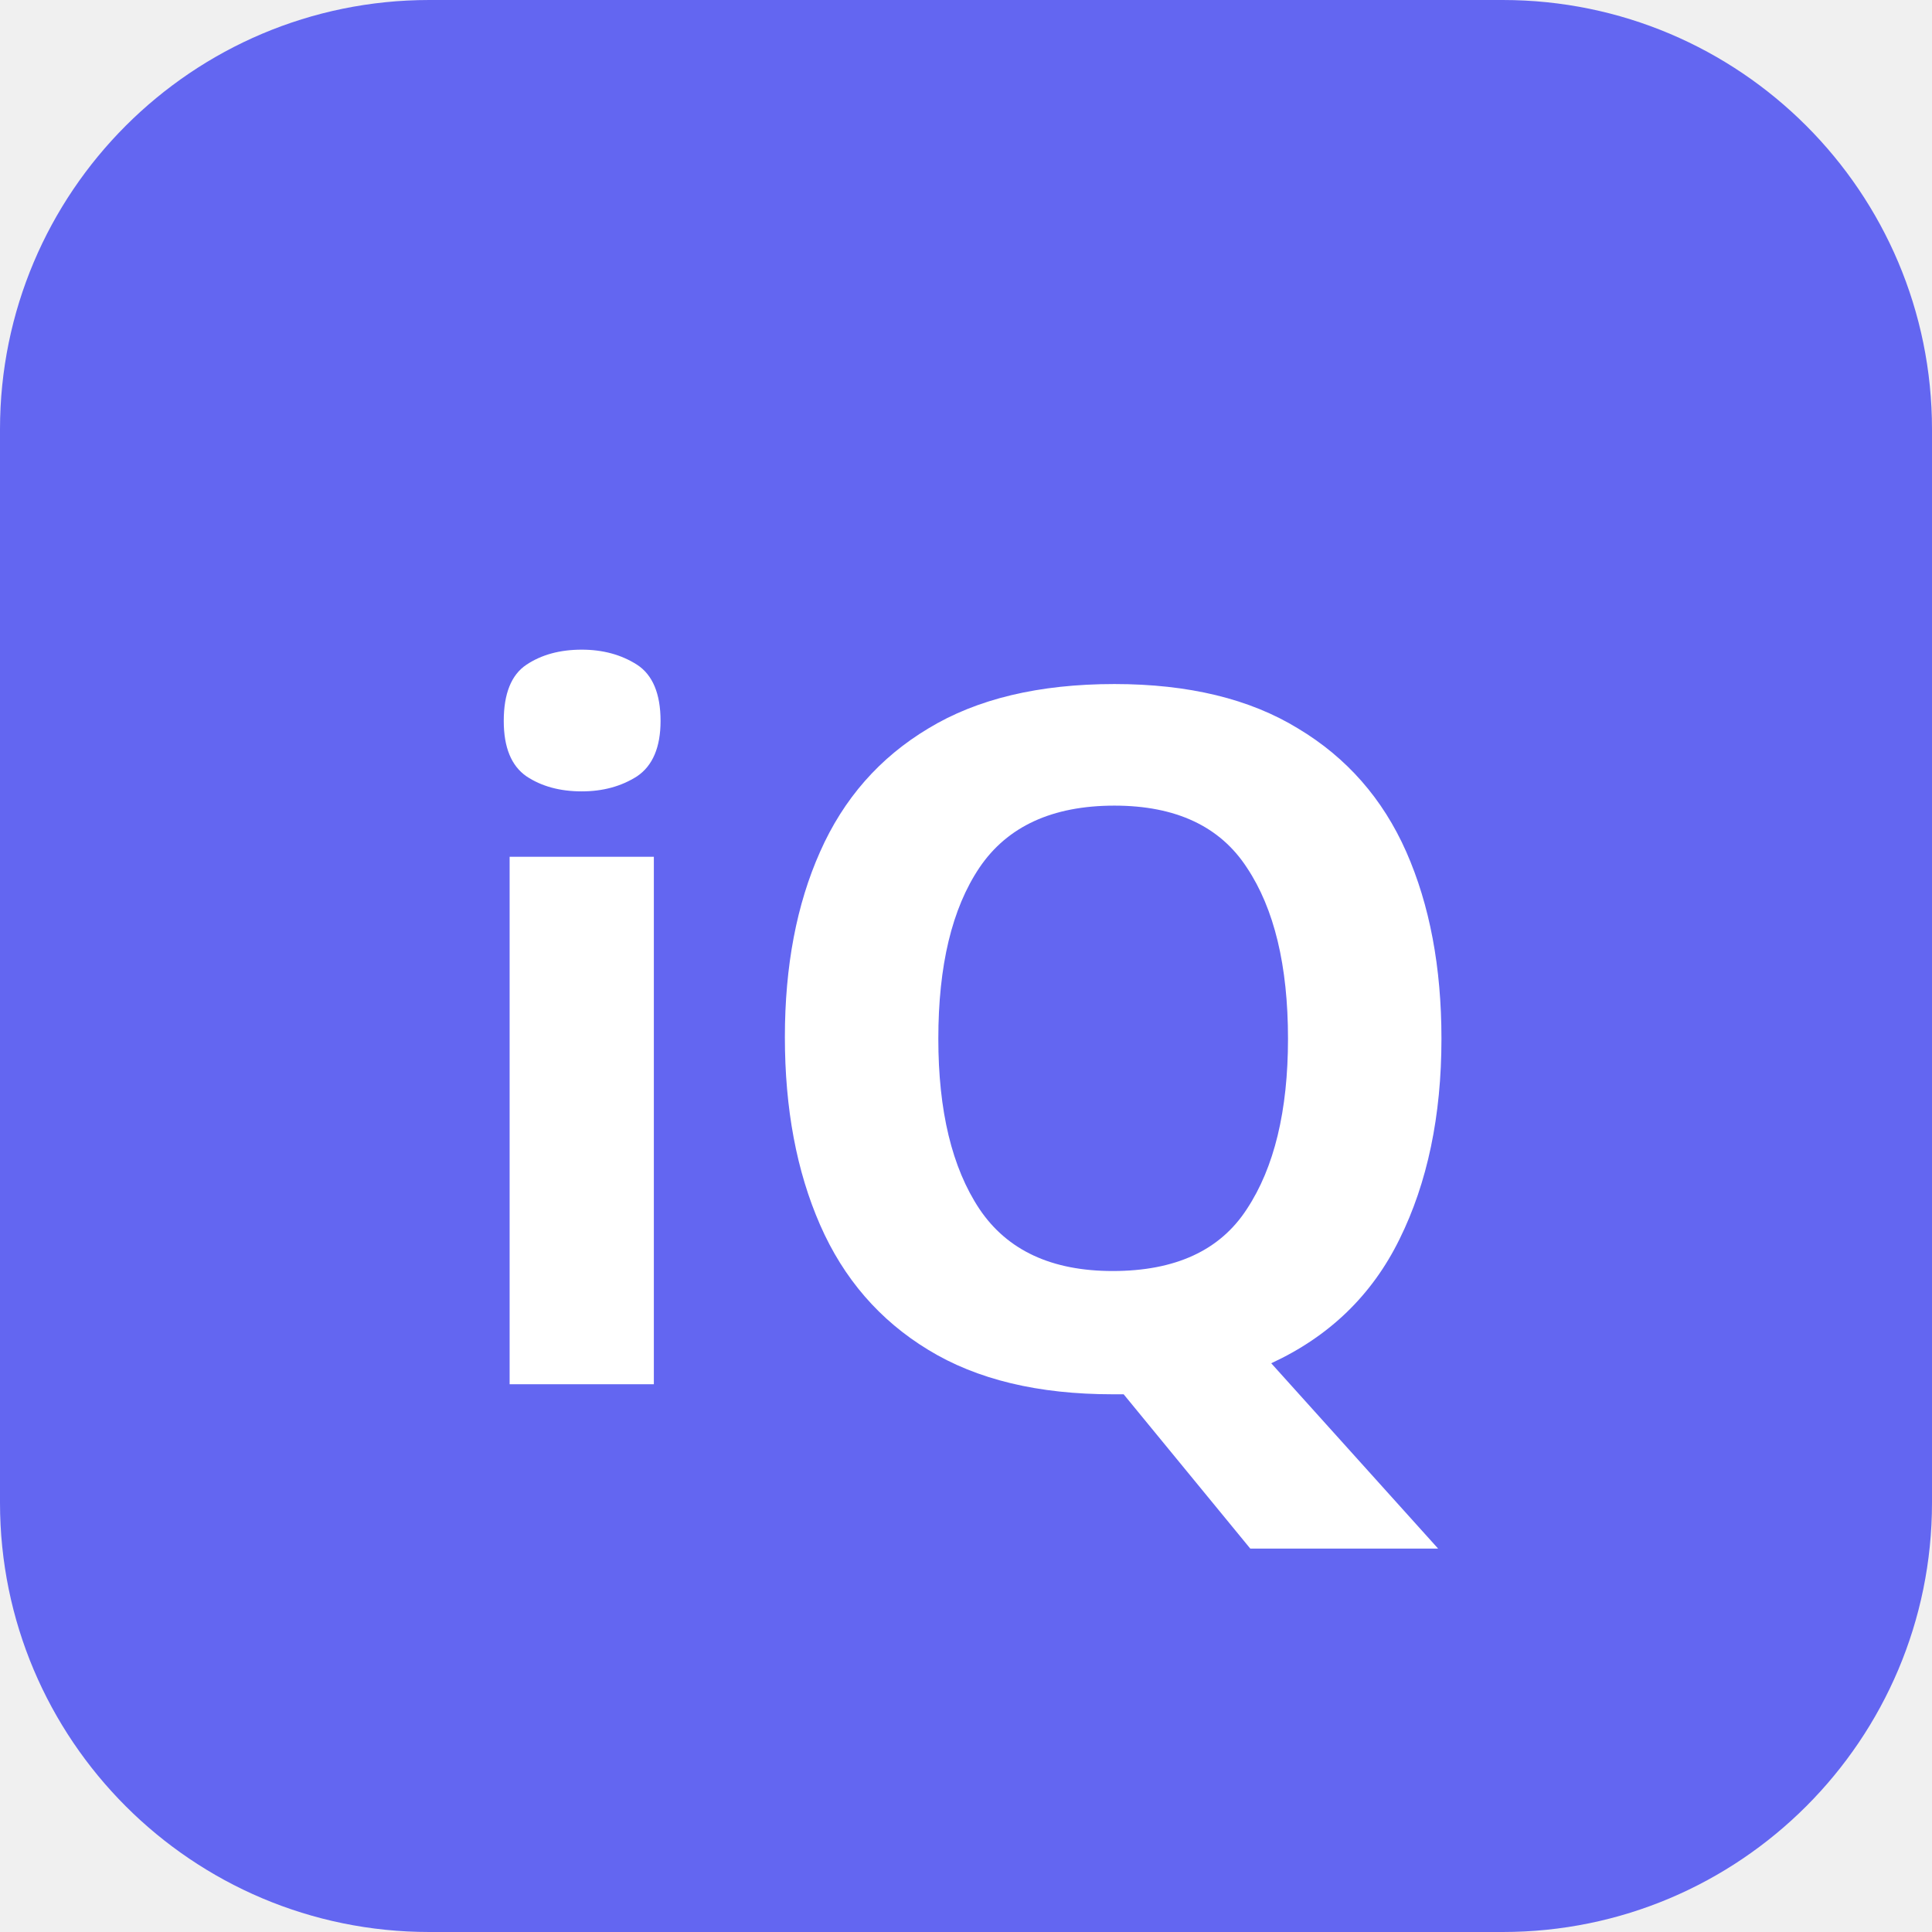
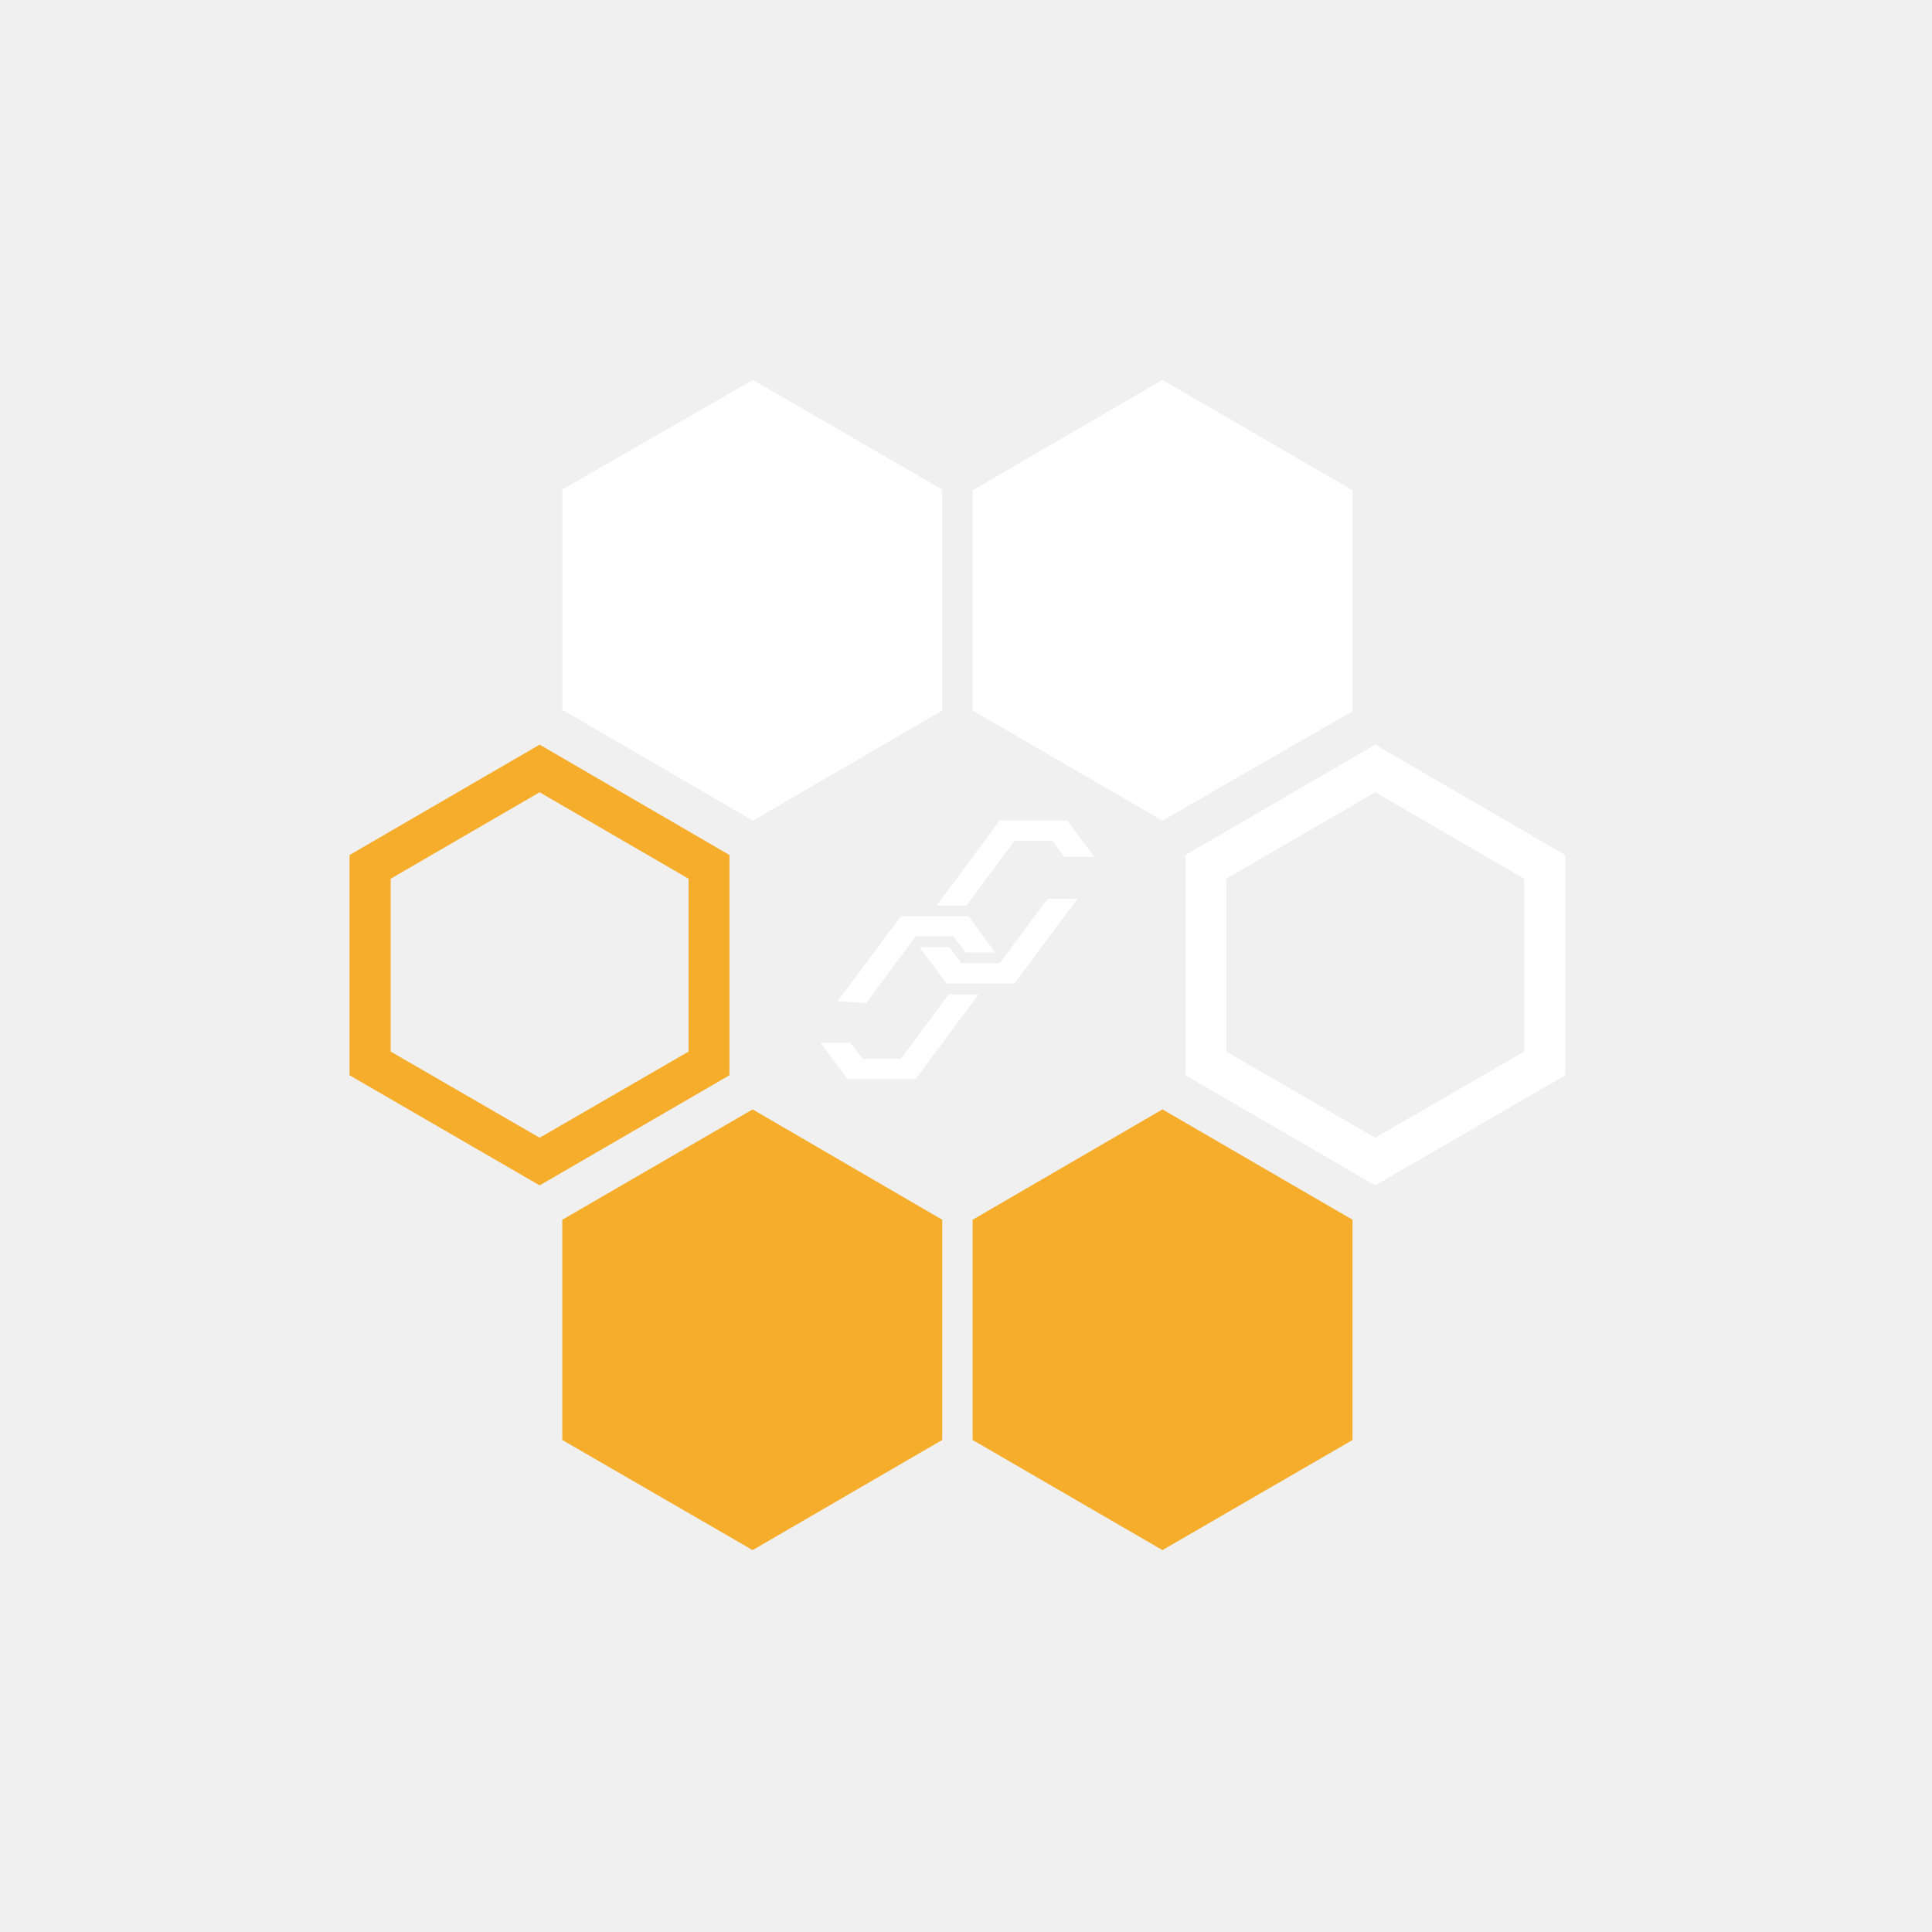
- <svg xmlns="http://www.w3.org/2000/svg" viewBox="0 0 36 36">
-   <rect width="36" height="36" rx="8" fill="#6366f1" />
-   <text x="50%" y="54%" dominant-baseline="middle" text-anchor="middle" font-family="system-ui, sans-serif" font-weight="800" font-size="18" fill="white">iQ</text>
+ <svg xmlns="http://www.w3.org/2000/svg" width="100" height="100" viewBox="0 0 100 100" fill="none">
+   <path d="M37.757 44.256L27.931 38.543L18.092 44.256V55.655L27.931 61.355L37.757 55.655V44.256ZM35.641 54.429L27.931 58.889L20.221 54.429V45.482L27.931 41.008L35.641 45.482V54.429Z" fill="#F5AD2B" />
+   <path d="M71.18 38.543L61.355 44.256V55.655L71.18 61.355L81.019 55.655V44.256L71.18 38.543ZM78.891 54.429L71.18 58.889L63.47 54.429V45.482L71.18 41.008L78.891 45.482V54.429Z" fill="#FFFFFF" />
+   <path d="M29.104 63.134V74.533L38.956 80.233L48.769 74.533V63.134L38.956 57.422L29.104 63.134Z" fill="#F5AD2B" />
+   <path d="M50.342 63.134V74.533L60.168 80.233L70.007 74.533V63.134L60.168 57.422L50.342 63.134Z" fill="#F5AD2B" />
+   <path d="M48.769 36.777V25.338L38.969 19.665L29.104 25.338V36.737L38.969 42.476L48.769 36.777Z" fill="#FFFFFF" />
+   <path d="M70.007 36.816V25.378L60.168 19.665L50.342 25.378V36.777L60.168 42.476L70.007 36.816Z" fill="#FFFFFF" />
+   <path fill-rule="evenodd" clip-rule="evenodd" d="M51.517 49.298L50.127 47.425H46.624L43.358 51.822L44.836 51.915L47.398 48.465H49.351L49.97 49.298H51.517ZM42.476 53.975L43.872 55.848L47.398 55.848L50.651 51.469H49.103L46.624 54.807H44.646L44.024 53.975H42.476ZM56.635 44.35L55.244 42.476H51.741L48.475 46.874H50.022L52.515 43.517H54.469L55.088 44.35H56.635ZM47.594 49.027L48.989 50.9H52.515L55.768 46.52H54.221L51.742 49.859H49.763L49.142 49.027H47.594Z" fill="#FFFFFF" />
</svg>
